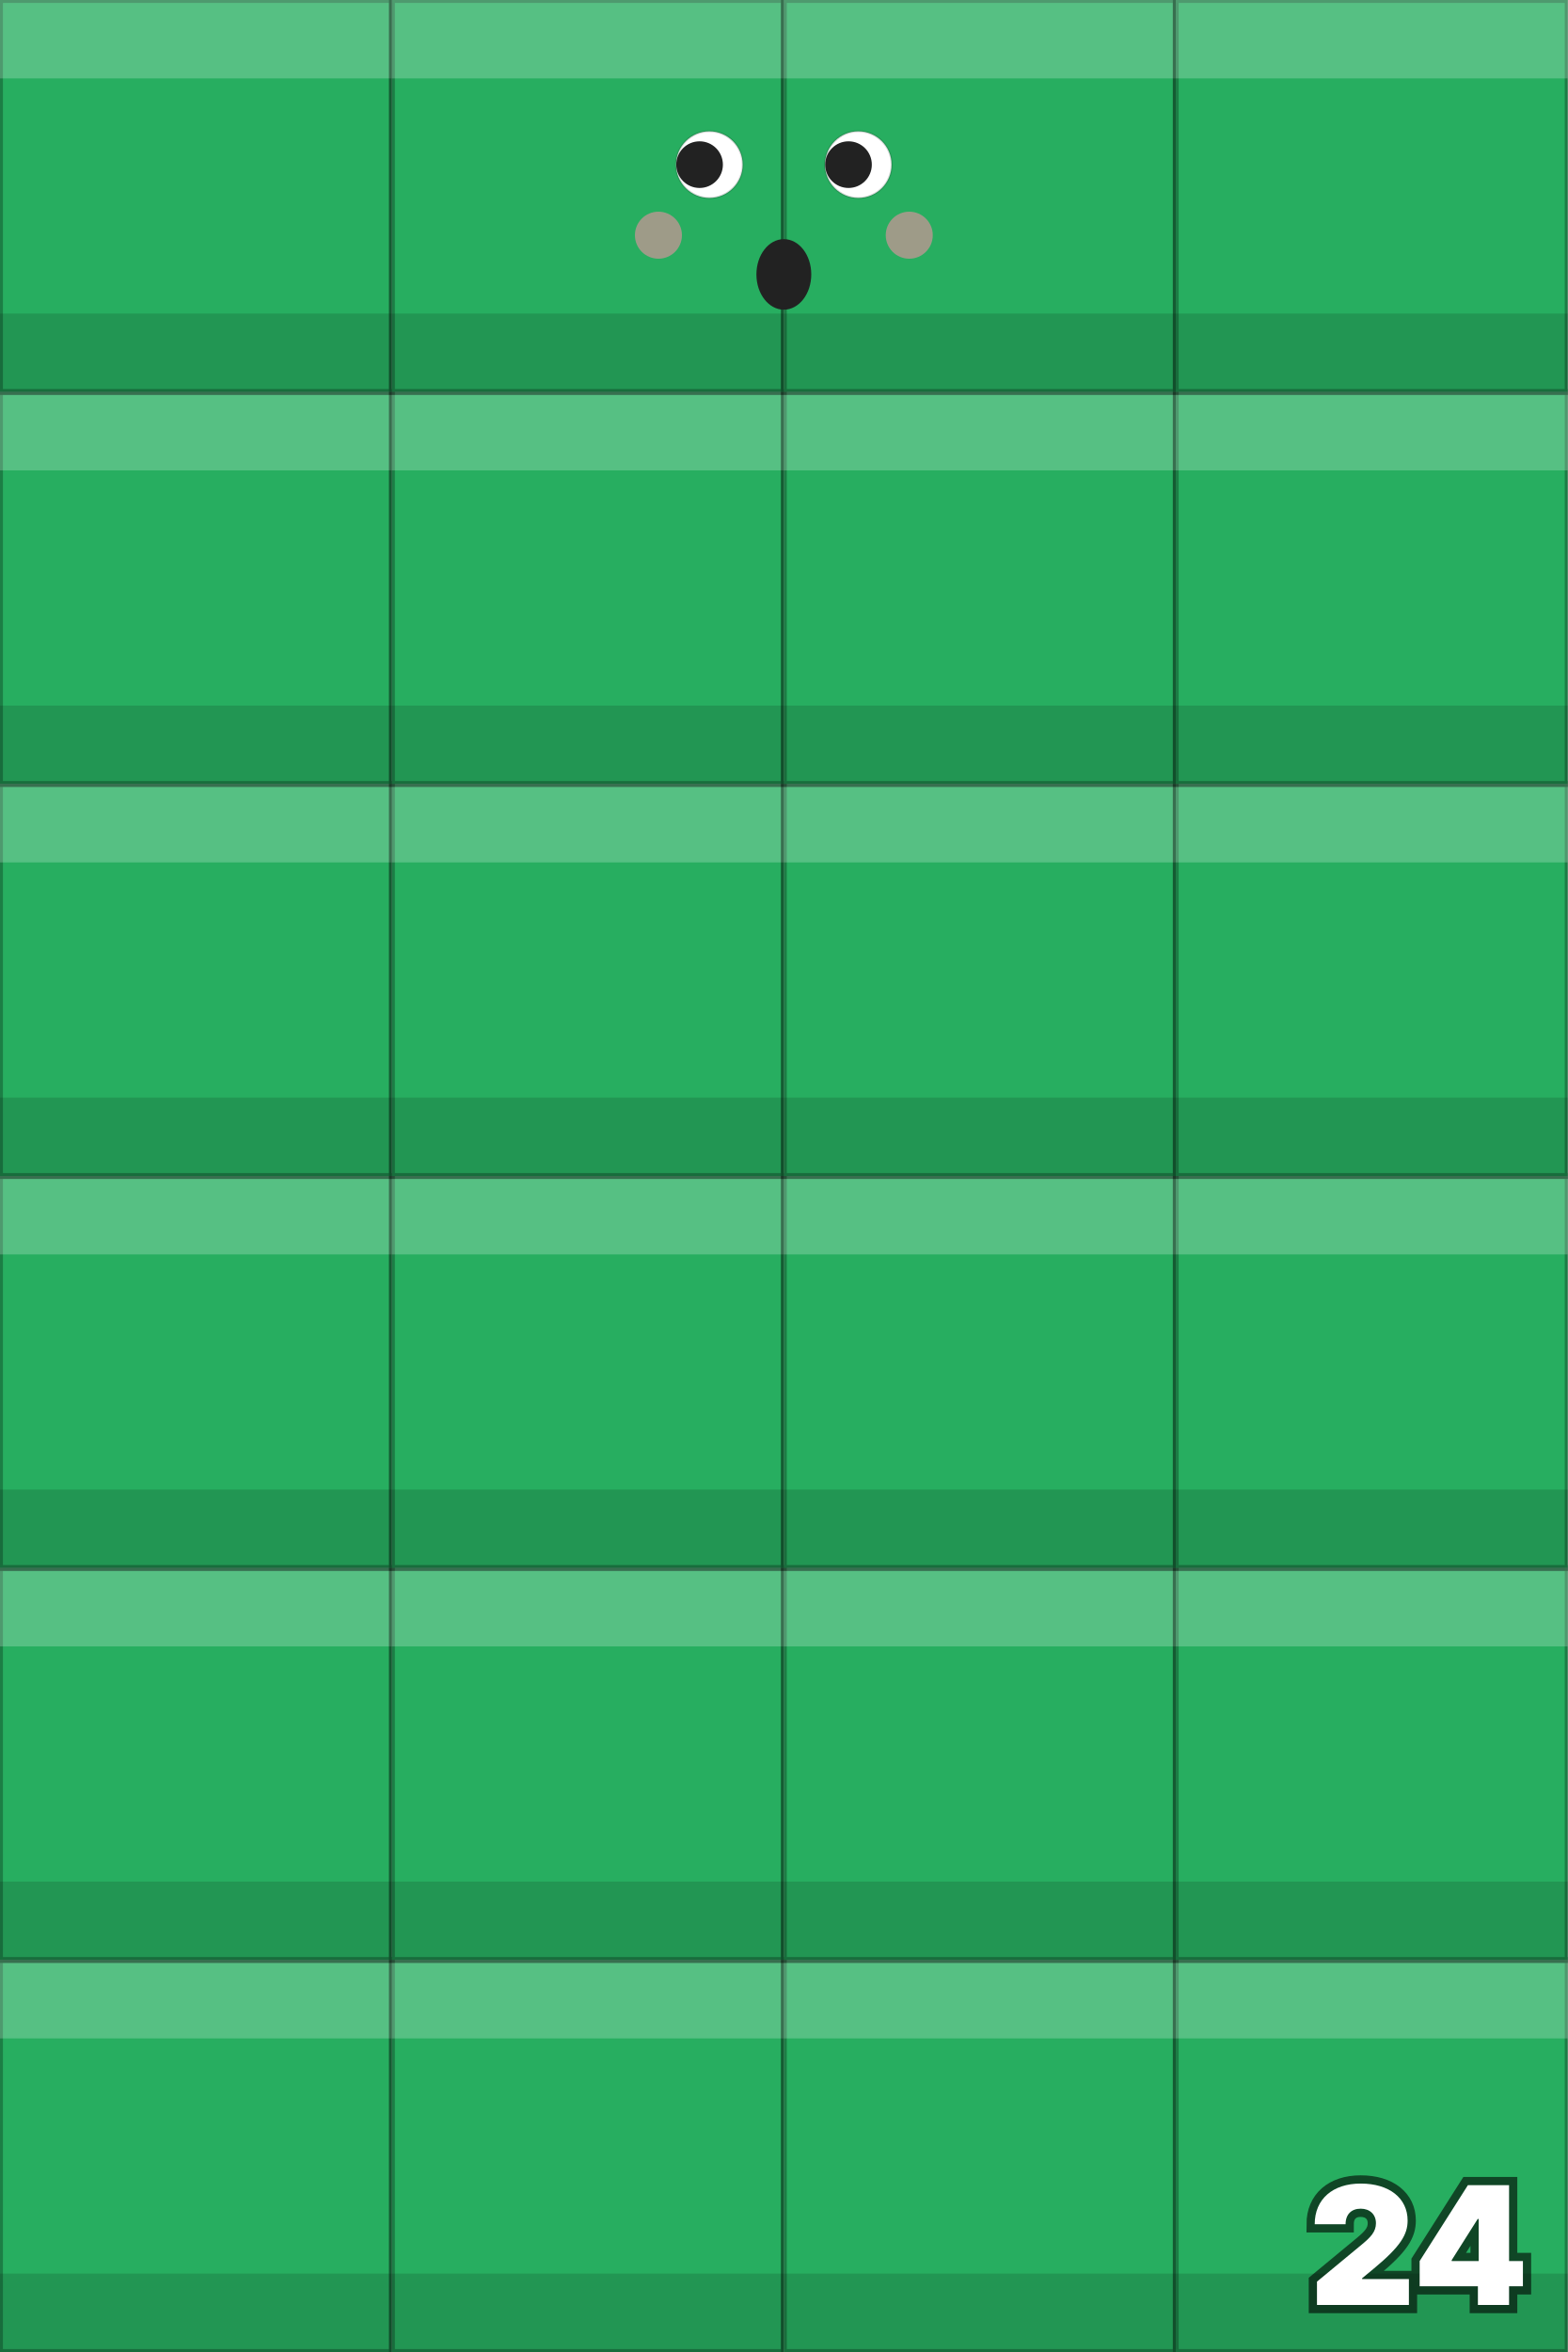
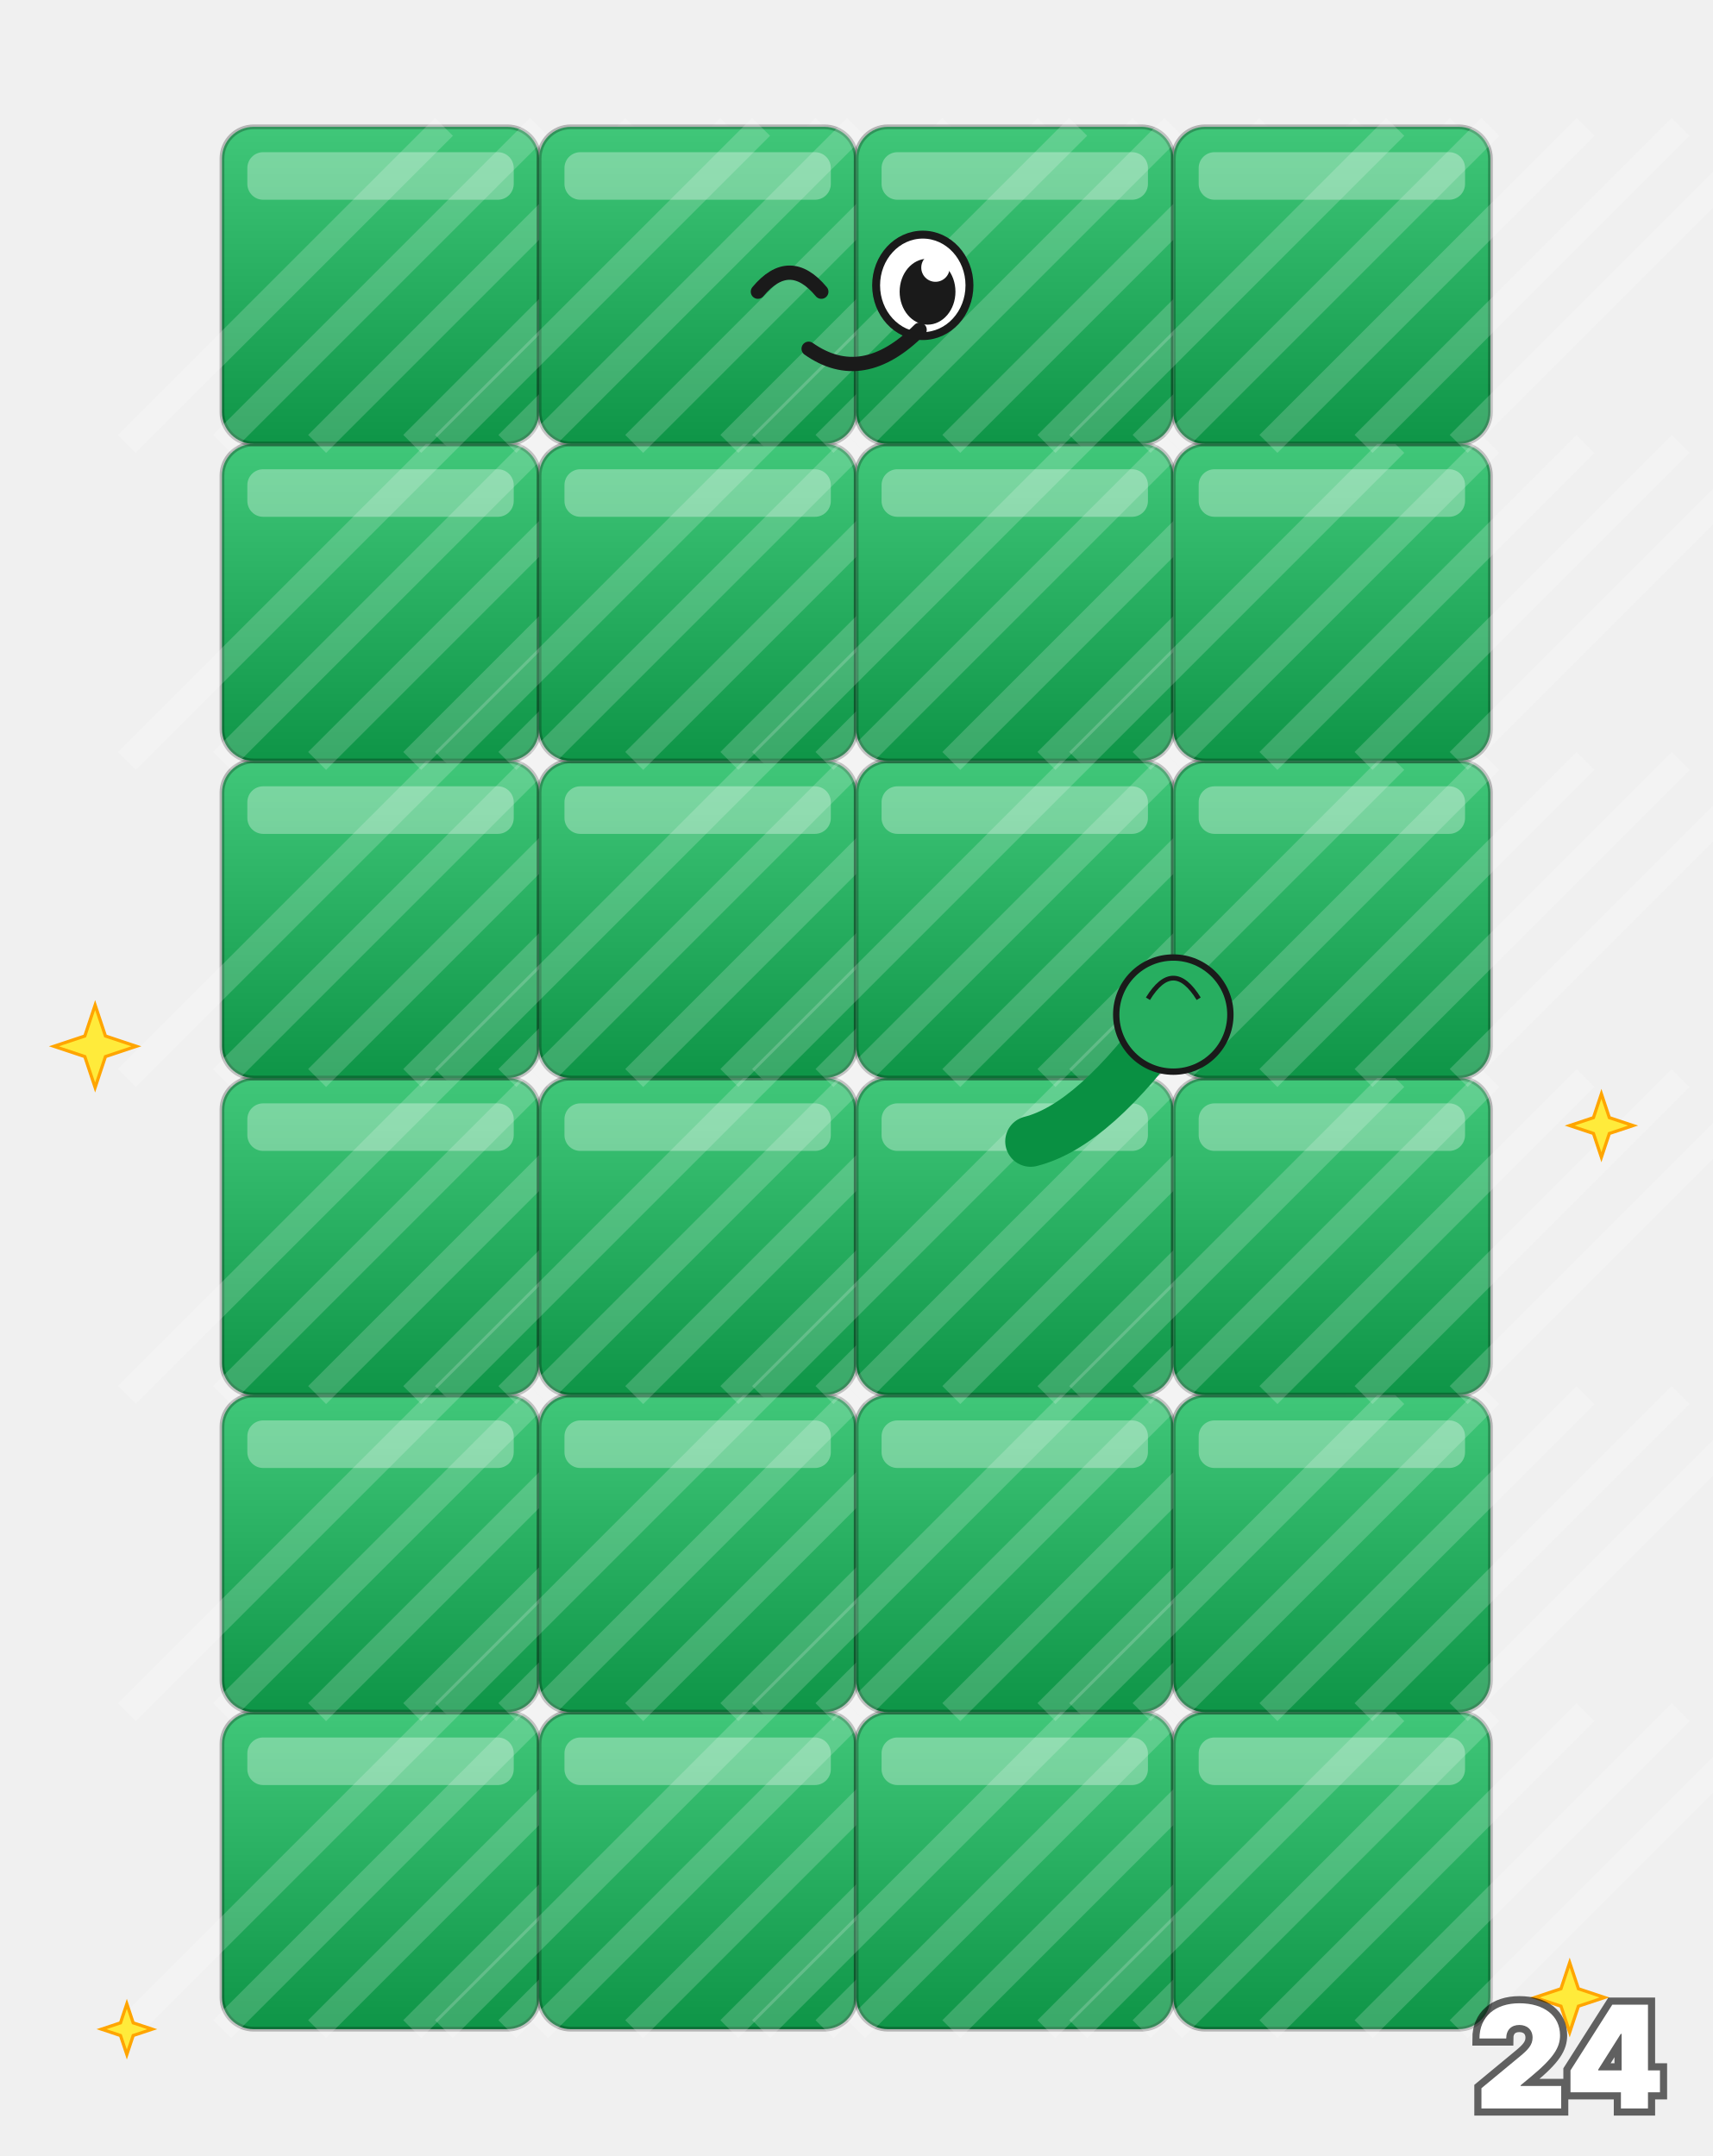
- <svg xmlns="http://www.w3.org/2000/svg" viewBox="0 0 400 600" width="400" height="600">
-   <rect x="0" y="500" width="100" height="100" fill="#27AE60" stroke="rgba(0,0,0,0.28)" stroke-width="1.5" />
-   <rect x="0" y="500" width="100" height="20" fill="rgba(255,255,255,0.22)" />
-   <rect x="0" y="580" width="100" height="20" fill="rgba(0,0,0,0.14)" />
-   <rect x="100" y="500" width="100" height="100" fill="#27AE60" stroke="rgba(0,0,0,0.28)" stroke-width="1.5" />
-   <rect x="100" y="500" width="100" height="20" fill="rgba(255,255,255,0.22)" />
-   <rect x="100" y="580" width="100" height="20" fill="rgba(0,0,0,0.14)" />
-   <rect x="200" y="500" width="100" height="100" fill="#27AE60" stroke="rgba(0,0,0,0.28)" stroke-width="1.5" />
-   <rect x="200" y="500" width="100" height="20" fill="rgba(255,255,255,0.22)" />
-   <rect x="200" y="580" width="100" height="20" fill="rgba(0,0,0,0.14)" />
-   <rect x="300" y="500" width="100" height="100" fill="#27AE60" stroke="rgba(0,0,0,0.28)" stroke-width="1.5" />
-   <rect x="300" y="500" width="100" height="20" fill="rgba(255,255,255,0.22)" />
-   <rect x="300" y="580" width="100" height="20" fill="rgba(0,0,0,0.14)" />
-   <rect x="0" y="400" width="100" height="100" fill="#27AE60" stroke="rgba(0,0,0,0.28)" stroke-width="1.5" />
-   <rect x="0" y="400" width="100" height="20" fill="rgba(255,255,255,0.22)" />
-   <rect x="0" y="480" width="100" height="20" fill="rgba(0,0,0,0.14)" />
-   <rect x="100" y="400" width="100" height="100" fill="#27AE60" stroke="rgba(0,0,0,0.28)" stroke-width="1.5" />
-   <rect x="100" y="400" width="100" height="20" fill="rgba(255,255,255,0.22)" />
-   <rect x="100" y="480" width="100" height="20" fill="rgba(0,0,0,0.14)" />
-   <rect x="200" y="400" width="100" height="100" fill="#27AE60" stroke="rgba(0,0,0,0.28)" stroke-width="1.5" />
-   <rect x="200" y="400" width="100" height="20" fill="rgba(255,255,255,0.22)" />
-   <rect x="200" y="480" width="100" height="20" fill="rgba(0,0,0,0.14)" />
-   <rect x="300" y="400" width="100" height="100" fill="#27AE60" stroke="rgba(0,0,0,0.28)" stroke-width="1.5" />
-   <rect x="300" y="400" width="100" height="20" fill="rgba(255,255,255,0.22)" />
-   <rect x="300" y="480" width="100" height="20" fill="rgba(0,0,0,0.14)" />
-   <rect x="0" y="300" width="100" height="100" fill="#27AE60" stroke="rgba(0,0,0,0.28)" stroke-width="1.5" />
-   <rect x="0" y="300" width="100" height="20" fill="rgba(255,255,255,0.22)" />
-   <rect x="0" y="380" width="100" height="20" fill="rgba(0,0,0,0.14)" />
-   <rect x="100" y="300" width="100" height="100" fill="#27AE60" stroke="rgba(0,0,0,0.28)" stroke-width="1.5" />
-   <rect x="100" y="300" width="100" height="20" fill="rgba(255,255,255,0.22)" />
-   <rect x="100" y="380" width="100" height="20" fill="rgba(0,0,0,0.14)" />
-   <rect x="200" y="300" width="100" height="100" fill="#27AE60" stroke="rgba(0,0,0,0.28)" stroke-width="1.5" />
-   <rect x="200" y="300" width="100" height="20" fill="rgba(255,255,255,0.22)" />
-   <rect x="200" y="380" width="100" height="20" fill="rgba(0,0,0,0.14)" />
-   <rect x="300" y="300" width="100" height="100" fill="#27AE60" stroke="rgba(0,0,0,0.28)" stroke-width="1.5" />
-   <rect x="300" y="300" width="100" height="20" fill="rgba(255,255,255,0.22)" />
-   <rect x="300" y="380" width="100" height="20" fill="rgba(0,0,0,0.14)" />
-   <rect x="0" y="200" width="100" height="100" fill="#27AE60" stroke="rgba(0,0,0,0.28)" stroke-width="1.5" />
-   <rect x="0" y="200" width="100" height="20" fill="rgba(255,255,255,0.22)" />
-   <rect x="0" y="280" width="100" height="20" fill="rgba(0,0,0,0.14)" />
-   <rect x="100" y="200" width="100" height="100" fill="#27AE60" stroke="rgba(0,0,0,0.28)" stroke-width="1.5" />
-   <rect x="100" y="200" width="100" height="20" fill="rgba(255,255,255,0.22)" />
-   <rect x="100" y="280" width="100" height="20" fill="rgba(0,0,0,0.14)" />
-   <rect x="200" y="200" width="100" height="100" fill="#27AE60" stroke="rgba(0,0,0,0.28)" stroke-width="1.5" />
-   <rect x="200" y="200" width="100" height="20" fill="rgba(255,255,255,0.22)" />
-   <rect x="200" y="280" width="100" height="20" fill="rgba(0,0,0,0.14)" />
-   <rect x="300" y="200" width="100" height="100" fill="#27AE60" stroke="rgba(0,0,0,0.28)" stroke-width="1.5" />
-   <rect x="300" y="200" width="100" height="20" fill="rgba(255,255,255,0.22)" />
-   <rect x="300" y="280" width="100" height="20" fill="rgba(0,0,0,0.14)" />
-   <rect x="0" y="100" width="100" height="100" fill="#27AE60" stroke="rgba(0,0,0,0.28)" stroke-width="1.5" />
-   <rect x="0" y="100" width="100" height="20" fill="rgba(255,255,255,0.22)" />
-   <rect x="0" y="180" width="100" height="20" fill="rgba(0,0,0,0.14)" />
-   <rect x="100" y="100" width="100" height="100" fill="#27AE60" stroke="rgba(0,0,0,0.28)" stroke-width="1.5" />
-   <rect x="100" y="100" width="100" height="20" fill="rgba(255,255,255,0.22)" />
-   <rect x="100" y="180" width="100" height="20" fill="rgba(0,0,0,0.14)" />
-   <rect x="200" y="100" width="100" height="100" fill="#27AE60" stroke="rgba(0,0,0,0.28)" stroke-width="1.5" />
-   <rect x="200" y="100" width="100" height="20" fill="rgba(255,255,255,0.22)" />
-   <rect x="200" y="180" width="100" height="20" fill="rgba(0,0,0,0.14)" />
-   <rect x="300" y="100" width="100" height="100" fill="#27AE60" stroke="rgba(0,0,0,0.28)" stroke-width="1.5" />
-   <rect x="300" y="100" width="100" height="20" fill="rgba(255,255,255,0.22)" />
-   <rect x="300" y="180" width="100" height="20" fill="rgba(0,0,0,0.14)" />
-   <rect x="0" y="0" width="100" height="100" fill="#27AE60" stroke="rgba(0,0,0,0.28)" stroke-width="1.5" />
-   <rect x="0" y="0" width="100" height="20" fill="rgba(255,255,255,0.22)" />
-   <rect x="0" y="80" width="100" height="20" fill="rgba(0,0,0,0.14)" />
-   <rect x="100" y="0" width="100" height="100" fill="#27AE60" stroke="rgba(0,0,0,0.28)" stroke-width="1.5" />
-   <rect x="100" y="0" width="100" height="20" fill="rgba(255,255,255,0.22)" />
-   <rect x="100" y="80" width="100" height="20" fill="rgba(0,0,0,0.14)" />
-   <rect x="200" y="0" width="100" height="100" fill="#27AE60" stroke="rgba(0,0,0,0.28)" stroke-width="1.5" />
-   <rect x="200" y="0" width="100" height="20" fill="rgba(255,255,255,0.22)" />
-   <rect x="200" y="80" width="100" height="20" fill="rgba(0,0,0,0.14)" />
-   <rect x="300" y="0" width="100" height="100" fill="#27AE60" stroke="rgba(0,0,0,0.28)" stroke-width="1.5" />
-   <rect x="300" y="0" width="100" height="20" fill="rgba(255,255,255,0.22)" />
-   <rect x="300" y="80" width="100" height="20" fill="rgba(0,0,0,0.14)" />
-   <circle cx="181" cy="42" r="8.5" fill="white" stroke="rgba(0,0,0,0.15)" stroke-width="0.5" />
-   <circle cx="219" cy="42" r="8.5" fill="white" stroke="rgba(0,0,0,0.15)" stroke-width="0.5" />
-   <circle cx="178.5" cy="42" r="5.95" fill="#222" />
-   <circle cx="216.5" cy="42" r="5.95" fill="#222" />
-   <circle cx="168" cy="60" r="6" fill="rgba(255,140,170,0.55)" />
-   <circle cx="232" cy="60" r="6" fill="rgba(255,140,170,0.55)" />
-   <ellipse cx="200" cy="70" rx="7" ry="9" fill="#222" />
-   <text x="390" y="588" font-family="-apple-system, BlinkMacSystemFont, 'Segoe UI', sans-serif" font-weight="900" font-size="42" fill="white" stroke="rgba(0,0,0,0.6)" stroke-width="4.2" paint-order="stroke fill" text-anchor="end">24</text>
+ <svg xmlns="http://www.w3.org/2000/svg" viewBox="0 0 540 680" width="540" height="680">
+   <defs>
+     <linearGradient id="grad-24" x1="0%" y1="0%" x2="0%" y2="100%">
+       <stop offset="0%" stop-color="#40c779" />
+       <stop offset="50%" stop-color="#27AE60" />
+       <stop offset="100%" stop-color="#0e9547" />
+     </linearGradient>
+   </defs>
+   <rect x="70" y="540" width="100" height="100" rx="10" fill="url(#grad-24)" stroke="rgba(0,0,0,0.25)" stroke-width="1.5" />
+   <g clip-path="inset(0 round 10)">
+     <line x1="40" y1="640" x2="140" y2="540" stroke="rgba(255,255,255,0.18)" stroke-width="8" />
+     <line x1="70" y1="640" x2="170" y2="540" stroke="rgba(255,255,255,0.18)" stroke-width="8" />
+     <line x1="100" y1="640" x2="200" y2="540" stroke="rgba(255,255,255,0.18)" stroke-width="8" />
+     <line x1="130" y1="640" x2="230" y2="540" stroke="rgba(255,255,255,0.18)" stroke-width="8" />
+     <line x1="160" y1="640" x2="260" y2="540" stroke="rgba(255,255,255,0.18)" stroke-width="8" />
+   </g>
+   <rect x="78" y="548" width="84" height="15" rx="5" fill="rgba(255,255,255,0.32)" />
+   <rect x="170" y="540" width="100" height="100" rx="10" fill="url(#grad-24)" stroke="rgba(0,0,0,0.25)" stroke-width="1.5" />
+   <g clip-path="inset(0 round 10)">
+     <line x1="140" y1="640" x2="240" y2="540" stroke="rgba(255,255,255,0.18)" stroke-width="8" />
+     <line x1="170" y1="640" x2="270" y2="540" stroke="rgba(255,255,255,0.18)" stroke-width="8" />
+     <line x1="200" y1="640" x2="300" y2="540" stroke="rgba(255,255,255,0.18)" stroke-width="8" />
+     <line x1="230" y1="640" x2="330" y2="540" stroke="rgba(255,255,255,0.18)" stroke-width="8" />
+     <line x1="260" y1="640" x2="360" y2="540" stroke="rgba(255,255,255,0.18)" stroke-width="8" />
+   </g>
+   <rect x="178" y="548" width="84" height="15" rx="5" fill="rgba(255,255,255,0.32)" />
+   <rect x="270" y="540" width="100" height="100" rx="10" fill="url(#grad-24)" stroke="rgba(0,0,0,0.25)" stroke-width="1.5" />
+   <g clip-path="inset(0 round 10)">
+     <line x1="240" y1="640" x2="340" y2="540" stroke="rgba(255,255,255,0.18)" stroke-width="8" />
+     <line x1="270" y1="640" x2="370" y2="540" stroke="rgba(255,255,255,0.18)" stroke-width="8" />
+     <line x1="300" y1="640" x2="400" y2="540" stroke="rgba(255,255,255,0.18)" stroke-width="8" />
+     <line x1="330" y1="640" x2="430" y2="540" stroke="rgba(255,255,255,0.18)" stroke-width="8" />
+     <line x1="360" y1="640" x2="460" y2="540" stroke="rgba(255,255,255,0.18)" stroke-width="8" />
+   </g>
+   <rect x="278" y="548" width="84" height="15" rx="5" fill="rgba(255,255,255,0.32)" />
+   <rect x="370" y="540" width="100" height="100" rx="10" fill="url(#grad-24)" stroke="rgba(0,0,0,0.25)" stroke-width="1.5" />
+   <g clip-path="inset(0 round 10)">
+     <line x1="340" y1="640" x2="440" y2="540" stroke="rgba(255,255,255,0.18)" stroke-width="8" />
+     <line x1="370" y1="640" x2="470" y2="540" stroke="rgba(255,255,255,0.18)" stroke-width="8" />
+     <line x1="400" y1="640" x2="500" y2="540" stroke="rgba(255,255,255,0.18)" stroke-width="8" />
+     <line x1="430" y1="640" x2="530" y2="540" stroke="rgba(255,255,255,0.18)" stroke-width="8" />
+     <line x1="460" y1="640" x2="560" y2="540" stroke="rgba(255,255,255,0.18)" stroke-width="8" />
+   </g>
+   <rect x="378" y="548" width="84" height="15" rx="5" fill="rgba(255,255,255,0.32)" />
+   <rect x="70" y="440" width="100" height="100" rx="10" fill="url(#grad-24)" stroke="rgba(0,0,0,0.25)" stroke-width="1.5" />
+   <g clip-path="inset(0 round 10)">
+     <line x1="40" y1="540" x2="140" y2="440" stroke="rgba(255,255,255,0.18)" stroke-width="8" />
+     <line x1="70" y1="540" x2="170" y2="440" stroke="rgba(255,255,255,0.18)" stroke-width="8" />
+     <line x1="100" y1="540" x2="200" y2="440" stroke="rgba(255,255,255,0.18)" stroke-width="8" />
+     <line x1="130" y1="540" x2="230" y2="440" stroke="rgba(255,255,255,0.18)" stroke-width="8" />
+     <line x1="160" y1="540" x2="260" y2="440" stroke="rgba(255,255,255,0.18)" stroke-width="8" />
+   </g>
+   <rect x="78" y="448" width="84" height="15" rx="5" fill="rgba(255,255,255,0.32)" />
+   <rect x="170" y="440" width="100" height="100" rx="10" fill="url(#grad-24)" stroke="rgba(0,0,0,0.25)" stroke-width="1.5" />
+   <g clip-path="inset(0 round 10)">
+     <line x1="140" y1="540" x2="240" y2="440" stroke="rgba(255,255,255,0.18)" stroke-width="8" />
+     <line x1="170" y1="540" x2="270" y2="440" stroke="rgba(255,255,255,0.18)" stroke-width="8" />
+     <line x1="200" y1="540" x2="300" y2="440" stroke="rgba(255,255,255,0.18)" stroke-width="8" />
+     <line x1="230" y1="540" x2="330" y2="440" stroke="rgba(255,255,255,0.18)" stroke-width="8" />
+     <line x1="260" y1="540" x2="360" y2="440" stroke="rgba(255,255,255,0.18)" stroke-width="8" />
+   </g>
+   <rect x="178" y="448" width="84" height="15" rx="5" fill="rgba(255,255,255,0.32)" />
+   <rect x="270" y="440" width="100" height="100" rx="10" fill="url(#grad-24)" stroke="rgba(0,0,0,0.25)" stroke-width="1.5" />
+   <g clip-path="inset(0 round 10)">
+     <line x1="240" y1="540" x2="340" y2="440" stroke="rgba(255,255,255,0.18)" stroke-width="8" />
+     <line x1="270" y1="540" x2="370" y2="440" stroke="rgba(255,255,255,0.18)" stroke-width="8" />
+     <line x1="300" y1="540" x2="400" y2="440" stroke="rgba(255,255,255,0.18)" stroke-width="8" />
+     <line x1="330" y1="540" x2="430" y2="440" stroke="rgba(255,255,255,0.18)" stroke-width="8" />
+     <line x1="360" y1="540" x2="460" y2="440" stroke="rgba(255,255,255,0.18)" stroke-width="8" />
+   </g>
+   <rect x="278" y="448" width="84" height="15" rx="5" fill="rgba(255,255,255,0.32)" />
+   <rect x="370" y="440" width="100" height="100" rx="10" fill="url(#grad-24)" stroke="rgba(0,0,0,0.25)" stroke-width="1.5" />
+   <g clip-path="inset(0 round 10)">
+     <line x1="340" y1="540" x2="440" y2="440" stroke="rgba(255,255,255,0.18)" stroke-width="8" />
+     <line x1="370" y1="540" x2="470" y2="440" stroke="rgba(255,255,255,0.18)" stroke-width="8" />
+     <line x1="400" y1="540" x2="500" y2="440" stroke="rgba(255,255,255,0.18)" stroke-width="8" />
+     <line x1="430" y1="540" x2="530" y2="440" stroke="rgba(255,255,255,0.18)" stroke-width="8" />
+     <line x1="460" y1="540" x2="560" y2="440" stroke="rgba(255,255,255,0.18)" stroke-width="8" />
+   </g>
+   <rect x="378" y="448" width="84" height="15" rx="5" fill="rgba(255,255,255,0.32)" />
+   <rect x="70" y="340" width="100" height="100" rx="10" fill="url(#grad-24)" stroke="rgba(0,0,0,0.25)" stroke-width="1.5" />
+   <g clip-path="inset(0 round 10)">
+     <line x1="40" y1="440" x2="140" y2="340" stroke="rgba(255,255,255,0.18)" stroke-width="8" />
+     <line x1="70" y1="440" x2="170" y2="340" stroke="rgba(255,255,255,0.18)" stroke-width="8" />
+     <line x1="100" y1="440" x2="200" y2="340" stroke="rgba(255,255,255,0.18)" stroke-width="8" />
+     <line x1="130" y1="440" x2="230" y2="340" stroke="rgba(255,255,255,0.18)" stroke-width="8" />
+     <line x1="160" y1="440" x2="260" y2="340" stroke="rgba(255,255,255,0.18)" stroke-width="8" />
+   </g>
+   <rect x="78" y="348" width="84" height="15" rx="5" fill="rgba(255,255,255,0.32)" />
+   <rect x="170" y="340" width="100" height="100" rx="10" fill="url(#grad-24)" stroke="rgba(0,0,0,0.25)" stroke-width="1.5" />
+   <g clip-path="inset(0 round 10)">
+     <line x1="140" y1="440" x2="240" y2="340" stroke="rgba(255,255,255,0.18)" stroke-width="8" />
+     <line x1="170" y1="440" x2="270" y2="340" stroke="rgba(255,255,255,0.18)" stroke-width="8" />
+     <line x1="200" y1="440" x2="300" y2="340" stroke="rgba(255,255,255,0.18)" stroke-width="8" />
+     <line x1="230" y1="440" x2="330" y2="340" stroke="rgba(255,255,255,0.18)" stroke-width="8" />
+     <line x1="260" y1="440" x2="360" y2="340" stroke="rgba(255,255,255,0.18)" stroke-width="8" />
+   </g>
+   <rect x="178" y="348" width="84" height="15" rx="5" fill="rgba(255,255,255,0.32)" />
+   <rect x="270" y="340" width="100" height="100" rx="10" fill="url(#grad-24)" stroke="rgba(0,0,0,0.25)" stroke-width="1.5" />
+   <g clip-path="inset(0 round 10)">
+     <line x1="240" y1="440" x2="340" y2="340" stroke="rgba(255,255,255,0.18)" stroke-width="8" />
+     <line x1="270" y1="440" x2="370" y2="340" stroke="rgba(255,255,255,0.18)" stroke-width="8" />
+     <line x1="300" y1="440" x2="400" y2="340" stroke="rgba(255,255,255,0.18)" stroke-width="8" />
+     <line x1="330" y1="440" x2="430" y2="340" stroke="rgba(255,255,255,0.18)" stroke-width="8" />
+     <line x1="360" y1="440" x2="460" y2="340" stroke="rgba(255,255,255,0.18)" stroke-width="8" />
+   </g>
+   <rect x="278" y="348" width="84" height="15" rx="5" fill="rgba(255,255,255,0.32)" />
+   <rect x="370" y="340" width="100" height="100" rx="10" fill="url(#grad-24)" stroke="rgba(0,0,0,0.25)" stroke-width="1.5" />
+   <g clip-path="inset(0 round 10)">
+     <line x1="340" y1="440" x2="440" y2="340" stroke="rgba(255,255,255,0.18)" stroke-width="8" />
+     <line x1="370" y1="440" x2="470" y2="340" stroke="rgba(255,255,255,0.18)" stroke-width="8" />
+     <line x1="400" y1="440" x2="500" y2="340" stroke="rgba(255,255,255,0.18)" stroke-width="8" />
+     <line x1="430" y1="440" x2="530" y2="340" stroke="rgba(255,255,255,0.18)" stroke-width="8" />
+     <line x1="460" y1="440" x2="560" y2="340" stroke="rgba(255,255,255,0.18)" stroke-width="8" />
+   </g>
+   <rect x="378" y="348" width="84" height="15" rx="5" fill="rgba(255,255,255,0.32)" />
+   <rect x="70" y="240" width="100" height="100" rx="10" fill="url(#grad-24)" stroke="rgba(0,0,0,0.25)" stroke-width="1.5" />
+   <g clip-path="inset(0 round 10)">
+     <line x1="40" y1="340" x2="140" y2="240" stroke="rgba(255,255,255,0.18)" stroke-width="8" />
+     <line x1="70" y1="340" x2="170" y2="240" stroke="rgba(255,255,255,0.18)" stroke-width="8" />
+     <line x1="100" y1="340" x2="200" y2="240" stroke="rgba(255,255,255,0.18)" stroke-width="8" />
+     <line x1="130" y1="340" x2="230" y2="240" stroke="rgba(255,255,255,0.18)" stroke-width="8" />
+     <line x1="160" y1="340" x2="260" y2="240" stroke="rgba(255,255,255,0.18)" stroke-width="8" />
+   </g>
+   <rect x="78" y="248" width="84" height="15" rx="5" fill="rgba(255,255,255,0.32)" />
+   <rect x="170" y="240" width="100" height="100" rx="10" fill="url(#grad-24)" stroke="rgba(0,0,0,0.25)" stroke-width="1.5" />
+   <g clip-path="inset(0 round 10)">
+     <line x1="140" y1="340" x2="240" y2="240" stroke="rgba(255,255,255,0.18)" stroke-width="8" />
+     <line x1="170" y1="340" x2="270" y2="240" stroke="rgba(255,255,255,0.18)" stroke-width="8" />
+     <line x1="200" y1="340" x2="300" y2="240" stroke="rgba(255,255,255,0.18)" stroke-width="8" />
+     <line x1="230" y1="340" x2="330" y2="240" stroke="rgba(255,255,255,0.18)" stroke-width="8" />
+     <line x1="260" y1="340" x2="360" y2="240" stroke="rgba(255,255,255,0.18)" stroke-width="8" />
+   </g>
+   <rect x="178" y="248" width="84" height="15" rx="5" fill="rgba(255,255,255,0.32)" />
+   <rect x="270" y="240" width="100" height="100" rx="10" fill="url(#grad-24)" stroke="rgba(0,0,0,0.25)" stroke-width="1.5" />
+   <g clip-path="inset(0 round 10)">
+     <line x1="240" y1="340" x2="340" y2="240" stroke="rgba(255,255,255,0.18)" stroke-width="8" />
+     <line x1="270" y1="340" x2="370" y2="240" stroke="rgba(255,255,255,0.18)" stroke-width="8" />
+     <line x1="300" y1="340" x2="400" y2="240" stroke="rgba(255,255,255,0.18)" stroke-width="8" />
+     <line x1="330" y1="340" x2="430" y2="240" stroke="rgba(255,255,255,0.18)" stroke-width="8" />
+     <line x1="360" y1="340" x2="460" y2="240" stroke="rgba(255,255,255,0.18)" stroke-width="8" />
+   </g>
+   <rect x="278" y="248" width="84" height="15" rx="5" fill="rgba(255,255,255,0.32)" />
+   <rect x="370" y="240" width="100" height="100" rx="10" fill="url(#grad-24)" stroke="rgba(0,0,0,0.25)" stroke-width="1.5" />
+   <g clip-path="inset(0 round 10)">
+     <line x1="340" y1="340" x2="440" y2="240" stroke="rgba(255,255,255,0.18)" stroke-width="8" />
+     <line x1="370" y1="340" x2="470" y2="240" stroke="rgba(255,255,255,0.18)" stroke-width="8" />
+     <line x1="400" y1="340" x2="500" y2="240" stroke="rgba(255,255,255,0.18)" stroke-width="8" />
+     <line x1="430" y1="340" x2="530" y2="240" stroke="rgba(255,255,255,0.18)" stroke-width="8" />
+     <line x1="460" y1="340" x2="560" y2="240" stroke="rgba(255,255,255,0.18)" stroke-width="8" />
+   </g>
+   <rect x="378" y="248" width="84" height="15" rx="5" fill="rgba(255,255,255,0.32)" />
+   <rect x="70" y="140" width="100" height="100" rx="10" fill="url(#grad-24)" stroke="rgba(0,0,0,0.25)" stroke-width="1.5" />
+   <g clip-path="inset(0 round 10)">
+     <line x1="40" y1="240" x2="140" y2="140" stroke="rgba(255,255,255,0.18)" stroke-width="8" />
+     <line x1="70" y1="240" x2="170" y2="140" stroke="rgba(255,255,255,0.18)" stroke-width="8" />
+     <line x1="100" y1="240" x2="200" y2="140" stroke="rgba(255,255,255,0.18)" stroke-width="8" />
+     <line x1="130" y1="240" x2="230" y2="140" stroke="rgba(255,255,255,0.18)" stroke-width="8" />
+     <line x1="160" y1="240" x2="260" y2="140" stroke="rgba(255,255,255,0.18)" stroke-width="8" />
+   </g>
+   <rect x="78" y="148" width="84" height="15" rx="5" fill="rgba(255,255,255,0.32)" />
+   <rect x="170" y="140" width="100" height="100" rx="10" fill="url(#grad-24)" stroke="rgba(0,0,0,0.25)" stroke-width="1.5" />
+   <g clip-path="inset(0 round 10)">
+     <line x1="140" y1="240" x2="240" y2="140" stroke="rgba(255,255,255,0.18)" stroke-width="8" />
+     <line x1="170" y1="240" x2="270" y2="140" stroke="rgba(255,255,255,0.18)" stroke-width="8" />
+     <line x1="200" y1="240" x2="300" y2="140" stroke="rgba(255,255,255,0.18)" stroke-width="8" />
+     <line x1="230" y1="240" x2="330" y2="140" stroke="rgba(255,255,255,0.18)" stroke-width="8" />
+     <line x1="260" y1="240" x2="360" y2="140" stroke="rgba(255,255,255,0.18)" stroke-width="8" />
+   </g>
+   <rect x="178" y="148" width="84" height="15" rx="5" fill="rgba(255,255,255,0.32)" />
+   <rect x="270" y="140" width="100" height="100" rx="10" fill="url(#grad-24)" stroke="rgba(0,0,0,0.25)" stroke-width="1.5" />
+   <g clip-path="inset(0 round 10)">
+     <line x1="240" y1="240" x2="340" y2="140" stroke="rgba(255,255,255,0.18)" stroke-width="8" />
+     <line x1="270" y1="240" x2="370" y2="140" stroke="rgba(255,255,255,0.18)" stroke-width="8" />
+     <line x1="300" y1="240" x2="400" y2="140" stroke="rgba(255,255,255,0.18)" stroke-width="8" />
+     <line x1="330" y1="240" x2="430" y2="140" stroke="rgba(255,255,255,0.18)" stroke-width="8" />
+     <line x1="360" y1="240" x2="460" y2="140" stroke="rgba(255,255,255,0.18)" stroke-width="8" />
+   </g>
+   <rect x="278" y="148" width="84" height="15" rx="5" fill="rgba(255,255,255,0.32)" />
+   <rect x="370" y="140" width="100" height="100" rx="10" fill="url(#grad-24)" stroke="rgba(0,0,0,0.25)" stroke-width="1.5" />
+   <g clip-path="inset(0 round 10)">
+     <line x1="340" y1="240" x2="440" y2="140" stroke="rgba(255,255,255,0.18)" stroke-width="8" />
+     <line x1="370" y1="240" x2="470" y2="140" stroke="rgba(255,255,255,0.18)" stroke-width="8" />
+     <line x1="400" y1="240" x2="500" y2="140" stroke="rgba(255,255,255,0.18)" stroke-width="8" />
+     <line x1="430" y1="240" x2="530" y2="140" stroke="rgba(255,255,255,0.18)" stroke-width="8" />
+     <line x1="460" y1="240" x2="560" y2="140" stroke="rgba(255,255,255,0.18)" stroke-width="8" />
+   </g>
+   <rect x="378" y="148" width="84" height="15" rx="5" fill="rgba(255,255,255,0.32)" />
+   <rect x="70" y="40" width="100" height="100" rx="10" fill="url(#grad-24)" stroke="rgba(0,0,0,0.25)" stroke-width="1.5" />
+   <g clip-path="inset(0 round 10)">
+     <line x1="40" y1="140" x2="140" y2="40" stroke="rgba(255,255,255,0.18)" stroke-width="8" />
+     <line x1="70" y1="140" x2="170" y2="40" stroke="rgba(255,255,255,0.18)" stroke-width="8" />
+     <line x1="100" y1="140" x2="200" y2="40" stroke="rgba(255,255,255,0.18)" stroke-width="8" />
+     <line x1="130" y1="140" x2="230" y2="40" stroke="rgba(255,255,255,0.18)" stroke-width="8" />
+     <line x1="160" y1="140" x2="260" y2="40" stroke="rgba(255,255,255,0.18)" stroke-width="8" />
+   </g>
+   <rect x="78" y="48" width="84" height="15" rx="5" fill="rgba(255,255,255,0.32)" />
+   <rect x="170" y="40" width="100" height="100" rx="10" fill="url(#grad-24)" stroke="rgba(0,0,0,0.25)" stroke-width="1.5" />
+   <g clip-path="inset(0 round 10)">
+     <line x1="140" y1="140" x2="240" y2="40" stroke="rgba(255,255,255,0.18)" stroke-width="8" />
+     <line x1="170" y1="140" x2="270" y2="40" stroke="rgba(255,255,255,0.18)" stroke-width="8" />
+     <line x1="200" y1="140" x2="300" y2="40" stroke="rgba(255,255,255,0.18)" stroke-width="8" />
+     <line x1="230" y1="140" x2="330" y2="40" stroke="rgba(255,255,255,0.18)" stroke-width="8" />
+     <line x1="260" y1="140" x2="360" y2="40" stroke="rgba(255,255,255,0.18)" stroke-width="8" />
+   </g>
+   <rect x="178" y="48" width="84" height="15" rx="5" fill="rgba(255,255,255,0.32)" />
+   <rect x="270" y="40" width="100" height="100" rx="10" fill="url(#grad-24)" stroke="rgba(0,0,0,0.25)" stroke-width="1.5" />
+   <g clip-path="inset(0 round 10)">
+     <line x1="240" y1="140" x2="340" y2="40" stroke="rgba(255,255,255,0.18)" stroke-width="8" />
+     <line x1="270" y1="140" x2="370" y2="40" stroke="rgba(255,255,255,0.18)" stroke-width="8" />
+     <line x1="300" y1="140" x2="400" y2="40" stroke="rgba(255,255,255,0.18)" stroke-width="8" />
+     <line x1="330" y1="140" x2="430" y2="40" stroke="rgba(255,255,255,0.18)" stroke-width="8" />
+     <line x1="360" y1="140" x2="460" y2="40" stroke="rgba(255,255,255,0.18)" stroke-width="8" />
+   </g>
+   <rect x="278" y="48" width="84" height="15" rx="5" fill="rgba(255,255,255,0.32)" />
+   <rect x="370" y="40" width="100" height="100" rx="10" fill="url(#grad-24)" stroke="rgba(0,0,0,0.25)" stroke-width="1.5" />
+   <g clip-path="inset(0 round 10)">
+     <line x1="340" y1="140" x2="440" y2="40" stroke="rgba(255,255,255,0.18)" stroke-width="8" />
+     <line x1="370" y1="140" x2="470" y2="40" stroke="rgba(255,255,255,0.18)" stroke-width="8" />
+     <line x1="400" y1="140" x2="500" y2="40" stroke="rgba(255,255,255,0.18)" stroke-width="8" />
+     <line x1="430" y1="140" x2="530" y2="40" stroke="rgba(255,255,255,0.18)" stroke-width="8" />
+     <line x1="460" y1="140" x2="560" y2="40" stroke="rgba(255,255,255,0.18)" stroke-width="8" />
+   </g>
+   <rect x="378" y="48" width="84" height="15" rx="5" fill="rgba(255,255,255,0.32)" />
+   <path d="M 325 360 Q 345 355, 370 320" stroke="#099042" stroke-width="16" fill="none" stroke-linecap="round" />
+   <circle cx="370" cy="320" r="18" fill="#27AE60" stroke="#1a1a1a" stroke-width="2" />
+   <path d="M 362 315 Q 370 302, 378 315" stroke="#1a1a1a" stroke-width="1.5" fill="none" />
+   <path d="M 239 92 Q 249 80, 259 92" stroke="#1a1a1a" stroke-width="4.5" fill="none" stroke-linecap="round" />
+   <ellipse cx="291" cy="90" rx="14.72" ry="16" fill="white" stroke="#1a1a1a" stroke-width="2.5" />
+   <ellipse cx="292.5" cy="92" rx="8.8" ry="10.4" fill="#1a1a1a" />
+   <circle cx="295" cy="84.4" r="4.48" fill="white" />
+   <path d="M 255 110 Q 272 122, 290 104" stroke="#1a1a1a" stroke-width="4.5" fill="none" stroke-linecap="round" />
+   <path d="M 30 317 L 33.25 326.75 L 43 330 L 33.25 333.25 L 30 343 L 26.75 333.25 L 17 330 L 26.75 326.75 Z" fill="#FFEB3B" stroke="#FFA500" stroke-width="1" />
+   <path d="M 505 345 L 507.5 352.5 L 515 355 L 507.5 357.5 L 505 365 L 502.5 357.5 L 495 355 L 502.5 352.5 Z" fill="#FFEB3B" stroke="#FFA500" stroke-width="1" />
+   <path d="M 40 632 L 42 638 L 48 640 L 42 642 L 40 648 L 38 642 L 32 640 L 38 638 Z" fill="#FFEB3B" stroke="#FFA500" stroke-width="1" />
+   <path d="M 495 619 L 497.75 627.25 L 506 630 L 497.75 632.75 L 495 641 L 492.25 632.75 L 484 630 L 492.25 627.25 Z" fill="#FFEB3B" stroke="#FFA500" stroke-width="1" />
+   <text x="525" y="665" font-family="-apple-system, BlinkMacSystemFont, 'Segoe UI', sans-serif" font-weight="900" font-size="45" fill="white" stroke="rgba(0,0,0,0.6)" stroke-width="4.5" paint-order="stroke fill" text-anchor="end">24</text>
</svg>
